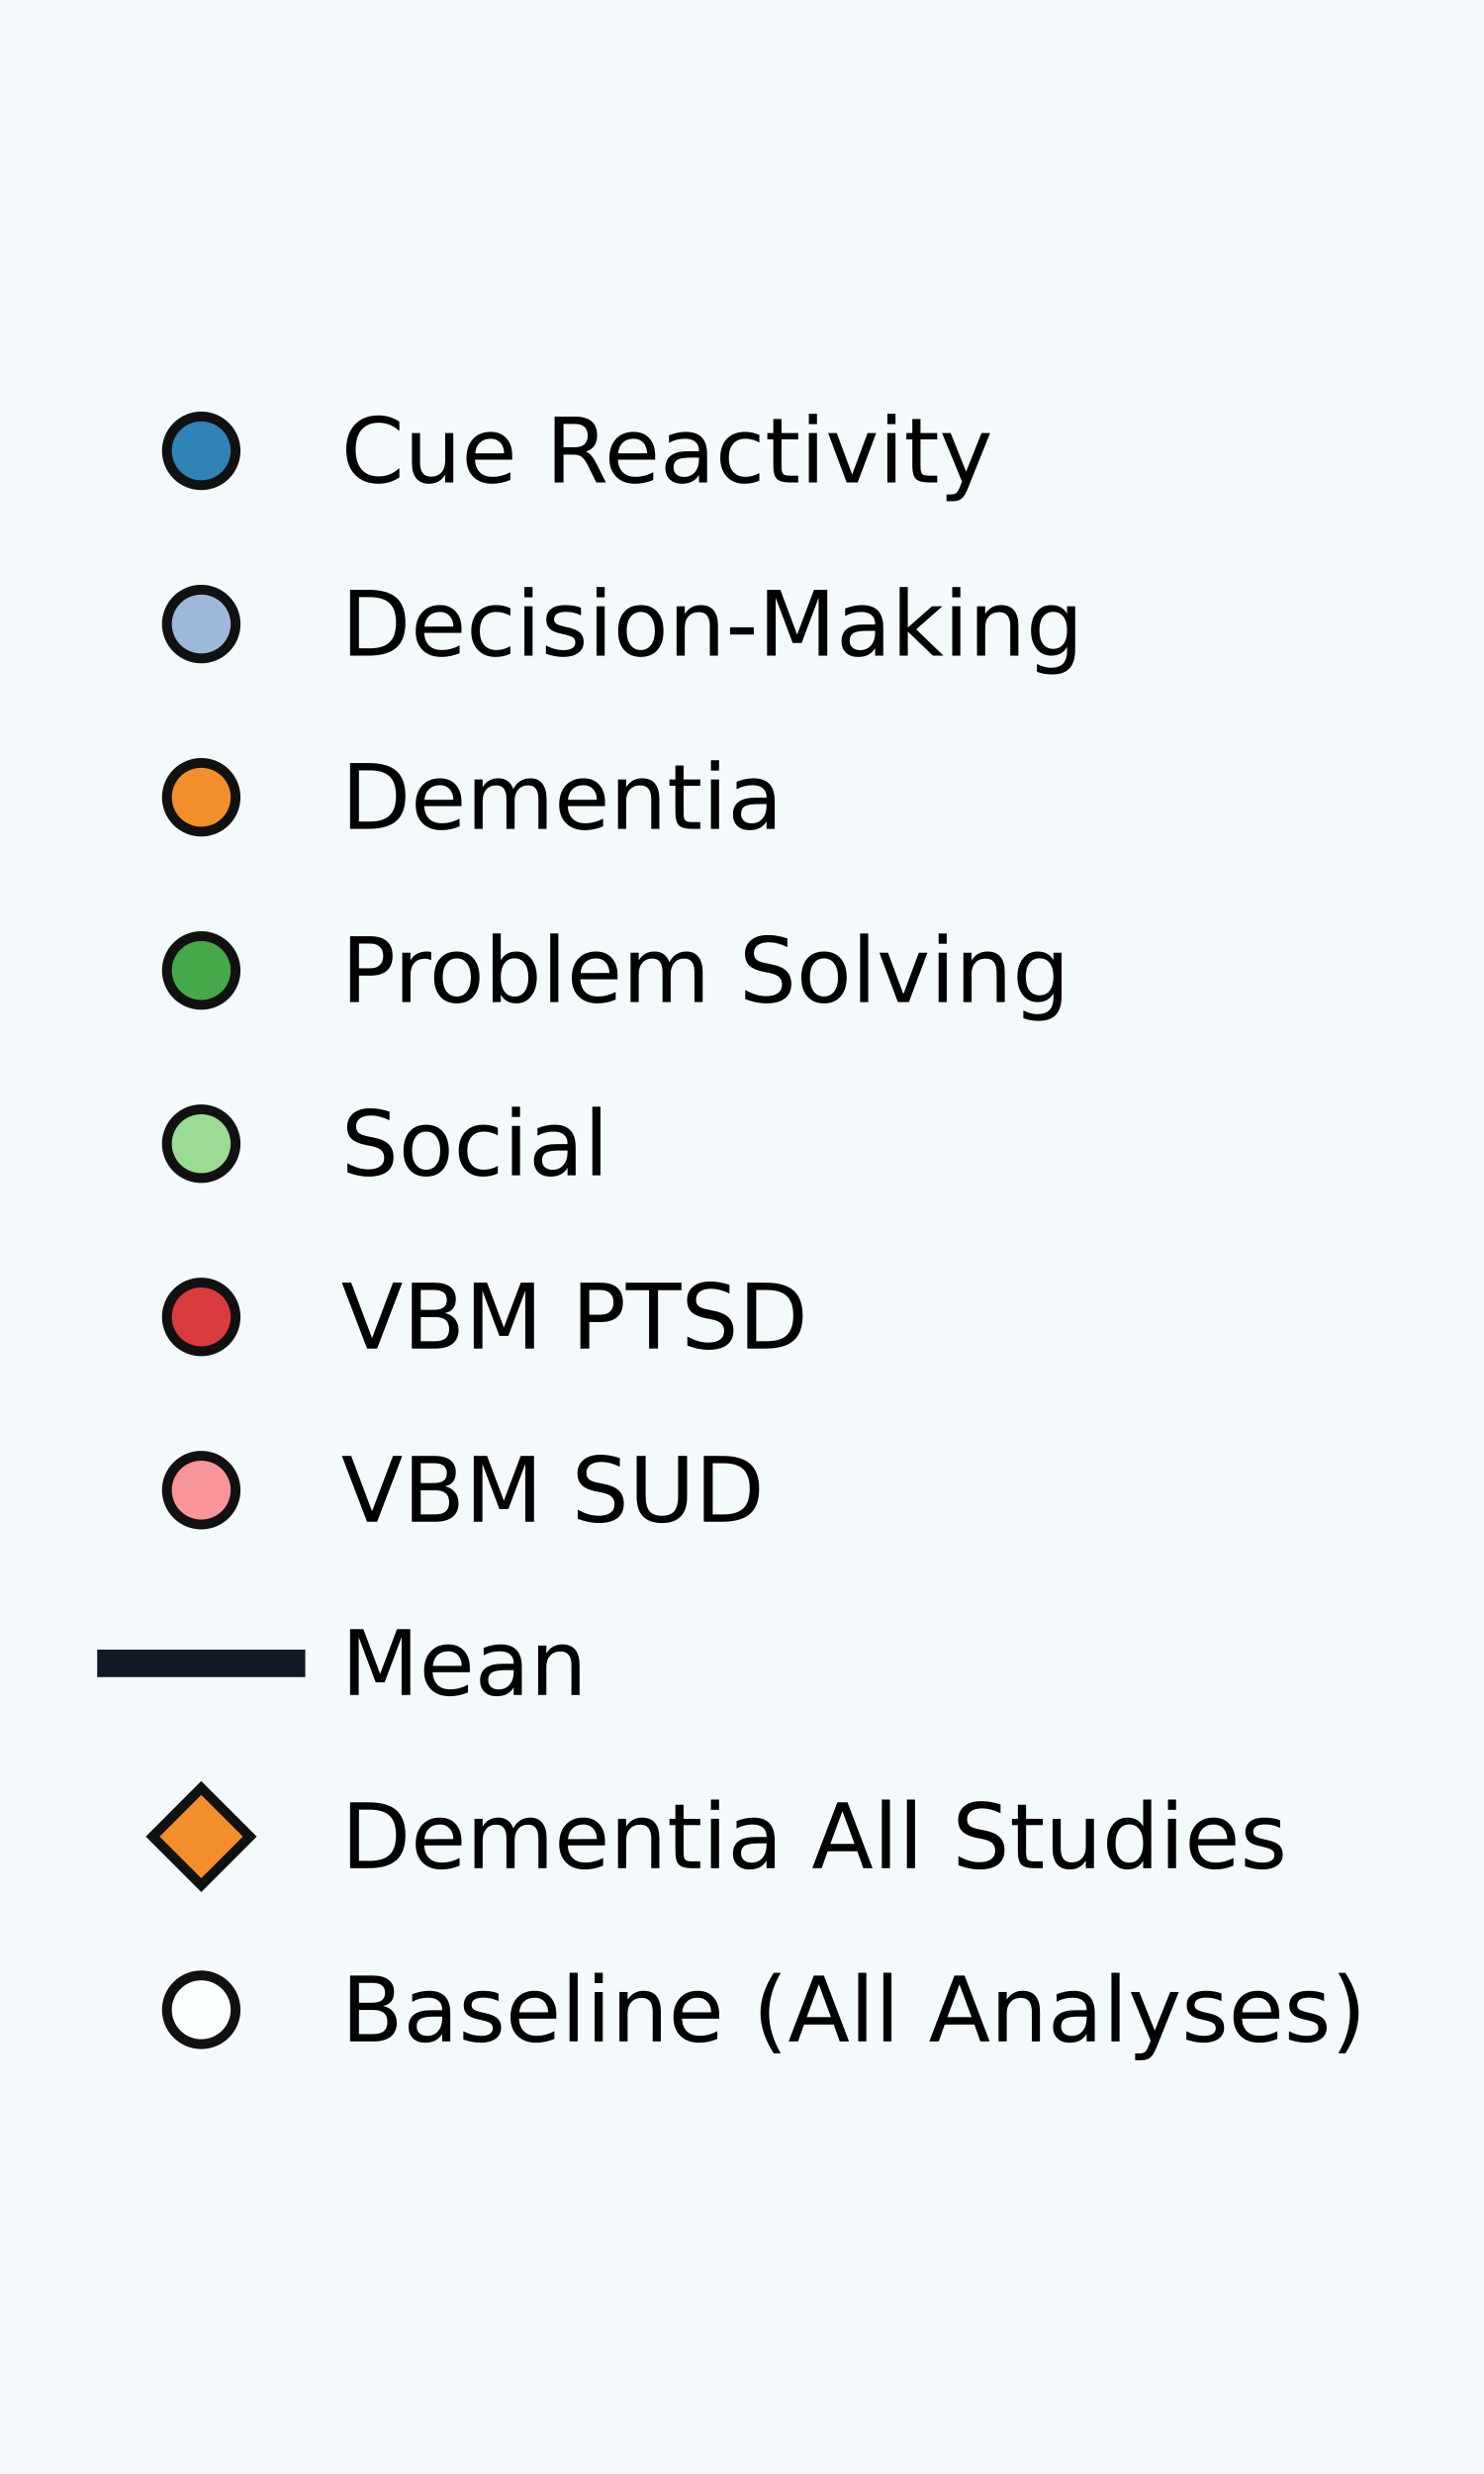
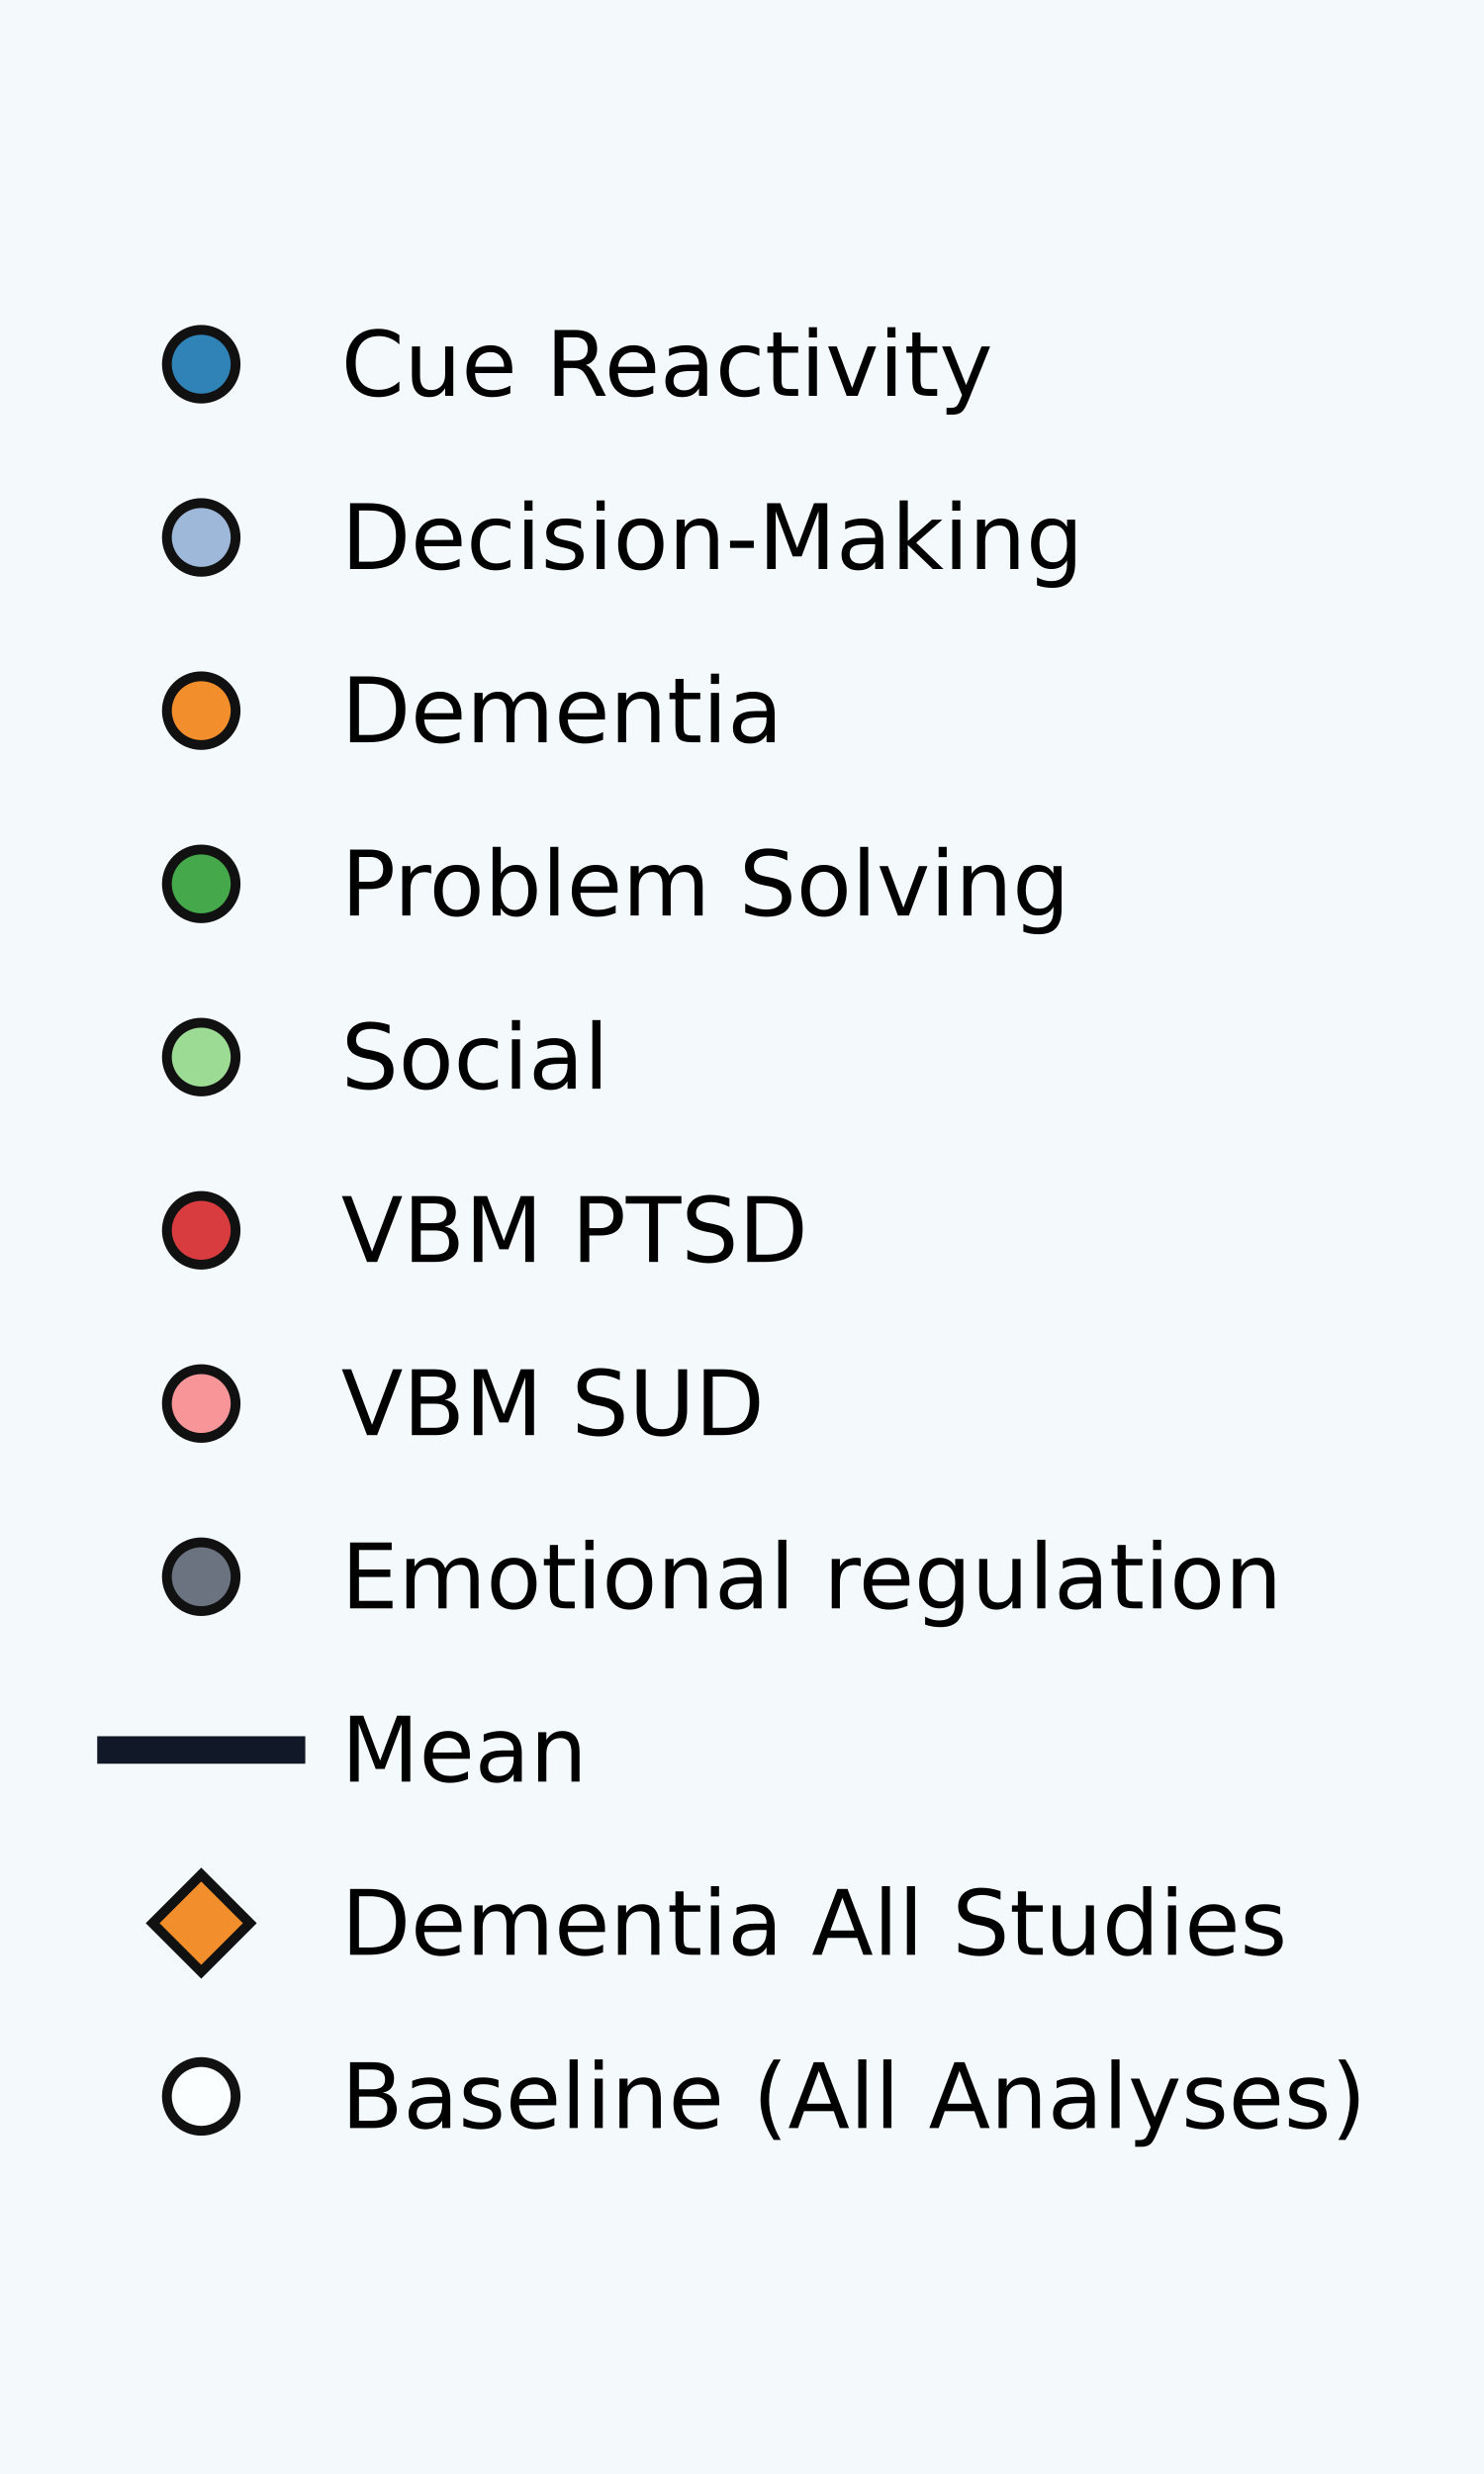
<svg xmlns="http://www.w3.org/2000/svg" xmlns:xlink="http://www.w3.org/1999/xlink" width="151.2pt" height="252pt" viewBox="0 0 151.2 252" version="1.1">
  <defs>
    <style type="text/css">*{stroke-linejoin: round; stroke-linecap: butt}</style>
  </defs>
  <g id="figure_1">
    <g id="patch_1">
      <path d="M 0 252  L 151.2 252  L 151.2 0  L 0 0  z " style="fill: #f4fafb" />
    </g>
    <g id="axes_1">
      <g id="legend_1">
        <g id="line2d_1">
          <defs>
-             <path id="m255abcc9d3" d="M 0 3.5  C 0.928 3.5 1.819 3.131 2.475 2.475  C 3.131 1.819 3.5 0.928 3.5 0  C 3.5 -0.928 3.131 -1.819 2.475 -2.475  C 1.819 -3.131 0.928 -3.5 0 -3.5  C -0.928 -3.5 -1.819 -3.131 -2.475 -2.475  C -3.131 -1.819 -3.5 -0.928 -3.5 0  C -3.5 0.928 -3.131 1.819 -2.475 2.475  C -1.819 3.131 -0.928 3.5 0 3.5  z " style="stroke: #111111" />
-           </defs>
-           <g>
-             <use xlink:href="#m255abcc9d3" x="20.504" y="45.921" style="fill: #2f83b7; stroke: #111111" />
+             <path id="m592600864d" d="M 0 3.5  C 0.928 3.5 1.819 3.131 2.475 2.475  C 3.131 1.819 3.5 0.928 3.5 0  C 3.5 -0.928 3.131 -1.819 2.475 -2.475  C 1.819 -3.131 0.928 -3.5 0 -3.5  C -0.928 -3.5 -1.819 -3.131 -2.475 -2.475  C -3.131 -1.819 -3.5 -0.928 -3.5 0  C -3.5 0.928 -3.131 1.819 -2.475 2.475  C -1.819 3.131 -0.928 3.5 0 3.5  z " style="stroke: #111111" />
+           </defs>
+           <g>
+             <use xlink:href="#m592600864d" x="20.504" y="37.099" style="fill: #2f83b7; stroke: #111111" />
          </g>
        </g>
        <g id="text_1">
-           <g transform="translate(34.764 49.14119) scale(0.092 -0.092)">
+           <g transform="translate(34.764 40.31925) scale(0.092 -0.092)">
            <defs>
              <path id="DejaVuSans-43" d="M 4122 4306  L 4122 3641  Q 3803 3938 3442 4084  Q 3081 4231 2675 4231  Q 1875 4231 1450 3742  Q 1025 3253 1025 2328  Q 1025 1406 1450 917  Q 1875 428 2675 428  Q 3081 428 3442 575  Q 3803 722 4122 1019  L 4122 359  Q 3791 134 3420 21  Q 3050 -91 2638 -91  Q 1578 -91 968 557  Q 359 1206 359 2328  Q 359 3453 968 4101  Q 1578 4750 2638 4750  Q 3056 4750 3426 4639  Q 3797 4528 4122 4306  z " transform="scale(0.015625)" />
              <path id="DejaVuSans-75" d="M 544 1381  L 544 3500  L 1119 3500  L 1119 1403  Q 1119 906 1312 657  Q 1506 409 1894 409  Q 2359 409 2629 706  Q 2900 1003 2900 1516  L 2900 3500  L 3475 3500  L 3475 0  L 2900 0  L 2900 538  Q 2691 219 2414 64  Q 2138 -91 1772 -91  Q 1169 -91 856 284  Q 544 659 544 1381  z M 1991 3584  L 1991 3584  z " transform="scale(0.015625)" />
              <path id="DejaVuSans-65" d="M 3597 1894  L 3597 1613  L 953 1613  Q 991 1019 1311 708  Q 1631 397 2203 397  Q 2534 397 2845 478  Q 3156 559 3463 722  L 3463 178  Q 3153 47 2828 -22  Q 2503 -91 2169 -91  Q 1331 -91 842 396  Q 353 884 353 1716  Q 353 2575 817 3079  Q 1281 3584 2069 3584  Q 2775 3584 3186 3129  Q 3597 2675 3597 1894  z M 3022 2063  Q 3016 2534 2758 2815  Q 2500 3097 2075 3097  Q 1594 3097 1305 2825  Q 1016 2553 972 2059  L 3022 2063  z " transform="scale(0.015625)" />
              <path id="DejaVuSans-20" transform="scale(0.015625)" />
              <path id="DejaVuSans-52" d="M 2841 2188  Q 3044 2119 3236 1894  Q 3428 1669 3622 1275  L 4263 0  L 3584 0  L 2988 1197  Q 2756 1666 2539 1819  Q 2322 1972 1947 1972  L 1259 1972  L 1259 0  L 628 0  L 628 4666  L 2053 4666  Q 2853 4666 3247 4331  Q 3641 3997 3641 3322  Q 3641 2881 3436 2590  Q 3231 2300 2841 2188  z M 1259 4147  L 1259 2491  L 2053 2491  Q 2509 2491 2742 2702  Q 2975 2913 2975 3322  Q 2975 3731 2742 3939  Q 2509 4147 2053 4147  L 1259 4147  z " transform="scale(0.015625)" />
              <path id="DejaVuSans-61" d="M 2194 1759  Q 1497 1759 1228 1600  Q 959 1441 959 1056  Q 959 750 1161 570  Q 1363 391 1709 391  Q 2188 391 2477 730  Q 2766 1069 2766 1631  L 2766 1759  L 2194 1759  z M 3341 1997  L 3341 0  L 2766 0  L 2766 531  Q 2569 213 2275 61  Q 1981 -91 1556 -91  Q 1019 -91 701 211  Q 384 513 384 1019  Q 384 1609 779 1909  Q 1175 2209 1959 2209  L 2766 2209  L 2766 2266  Q 2766 2663 2505 2880  Q 2244 3097 1772 3097  Q 1472 3097 1187 3025  Q 903 2953 641 2809  L 641 3341  Q 956 3463 1253 3523  Q 1550 3584 1831 3584  Q 2591 3584 2966 3190  Q 3341 2797 3341 1997  z " transform="scale(0.015625)" />
              <path id="DejaVuSans-63" d="M 3122 3366  L 3122 2828  Q 2878 2963 2633 3030  Q 2388 3097 2138 3097  Q 1578 3097 1268 2742  Q 959 2388 959 1747  Q 959 1106 1268 751  Q 1578 397 2138 397  Q 2388 397 2633 464  Q 2878 531 3122 666  L 3122 134  Q 2881 22 2623 -34  Q 2366 -91 2075 -91  Q 1284 -91 818 406  Q 353 903 353 1747  Q 353 2603 823 3093  Q 1294 3584 2113 3584  Q 2378 3584 2631 3529  Q 2884 3475 3122 3366  z " transform="scale(0.015625)" />
              <path id="DejaVuSans-74" d="M 1172 4494  L 1172 3500  L 2356 3500  L 2356 3053  L 1172 3053  L 1172 1153  Q 1172 725 1289 603  Q 1406 481 1766 481  L 2356 481  L 2356 0  L 1766 0  Q 1100 0 847 248  Q 594 497 594 1153  L 594 3053  L 172 3053  L 172 3500  L 594 3500  L 594 4494  L 1172 4494  z " transform="scale(0.015625)" />
              <path id="DejaVuSans-69" d="M 603 3500  L 1178 3500  L 1178 0  L 603 0  L 603 3500  z M 603 4863  L 1178 4863  L 1178 4134  L 603 4134  L 603 4863  z " transform="scale(0.015625)" />
              <path id="DejaVuSans-76" d="M 191 3500  L 800 3500  L 1894 563  L 2988 3500  L 3597 3500  L 2284 0  L 1503 0  L 191 3500  z " transform="scale(0.015625)" />
              <path id="DejaVuSans-79" d="M 2059 -325  Q 1816 -950 1584 -1140  Q 1353 -1331 966 -1331  L 506 -1331  L 506 -850  L 844 -850  Q 1081 -850 1212 -737  Q 1344 -625 1503 -206  L 1606 56  L 191 3500  L 800 3500  L 1894 763  L 2988 3500  L 3597 3500  L 2059 -325  z " transform="scale(0.015625)" />
            </defs>
            <use xlink:href="#DejaVuSans-43" />
            <use xlink:href="#DejaVuSans-75" transform="translate(69.82422 0)" />
            <use xlink:href="#DejaVuSans-65" transform="translate(133.2031 0)" />
            <use xlink:href="#DejaVuSans-20" transform="translate(194.7266 0)" />
            <use xlink:href="#DejaVuSans-52" transform="translate(226.5137 0)" />
            <use xlink:href="#DejaVuSans-65" transform="translate(291.4961 0)" />
            <use xlink:href="#DejaVuSans-61" transform="translate(353.0195 0)" />
            <use xlink:href="#DejaVuSans-63" transform="translate(414.2988 0)" />
            <use xlink:href="#DejaVuSans-74" transform="translate(469.2793 0)" />
            <use xlink:href="#DejaVuSans-69" transform="translate(508.4883 0)" />
            <use xlink:href="#DejaVuSans-76" transform="translate(536.2715 0)" />
            <use xlink:href="#DejaVuSans-69" transform="translate(595.4512 0)" />
            <use xlink:href="#DejaVuSans-74" transform="translate(623.2344 0)" />
            <use xlink:href="#DejaVuSans-79" transform="translate(662.4434 0)" />
          </g>
        </g>
        <g id="line2d_2">
          <defs>
-             <path id="m70b1047a6a" d="M 0 3.5  C 0.928 3.5 1.819 3.131 2.475 2.475  C 3.131 1.819 3.5 0.928 3.5 0  C 3.5 -0.928 3.131 -1.819 2.475 -2.475  C 1.819 -3.131 0.928 -3.5 0 -3.5  C -0.928 -3.5 -1.819 -3.131 -2.475 -2.475  C -3.131 -1.819 -3.5 -0.928 -3.5 0  C -3.5 0.928 -3.131 1.819 -2.475 2.475  C -1.819 3.131 -0.928 3.5 0 3.5  z " style="stroke: #111111" />
-           </defs>
-           <g>
-             <use xlink:href="#m70b1047a6a" x="20.504" y="63.565" style="fill: #9db8d9; stroke: #111111" />
+             <path id="m45b1812a7c" d="M 0 3.5  C 0.928 3.5 1.819 3.131 2.475 2.475  C 3.131 1.819 3.5 0.928 3.5 0  C 3.5 -0.928 3.131 -1.819 2.475 -2.475  C 1.819 -3.131 0.928 -3.5 0 -3.5  C -0.928 -3.5 -1.819 -3.131 -2.475 -2.475  C -3.131 -1.819 -3.5 -0.928 -3.5 0  C -3.5 0.928 -3.131 1.819 -2.475 2.475  C -1.819 3.131 -0.928 3.5 0 3.5  z " style="stroke: #111111" />
+           </defs>
+           <g>
+             <use xlink:href="#m45b1812a7c" x="20.504" y="54.743" style="fill: #9db8d9; stroke: #111111" />
          </g>
        </g>
        <g id="text_2">
-           <g transform="translate(34.764 66.78506) scale(0.092 -0.092)">
+           <g transform="translate(34.764 57.96312) scale(0.092 -0.092)">
            <defs>
              <path id="DejaVuSans-44" d="M 1259 4147  L 1259 519  L 2022 519  Q 2988 519 3436 956  Q 3884 1394 3884 2338  Q 3884 3275 3436 3711  Q 2988 4147 2022 4147  L 1259 4147  z M 628 4666  L 1925 4666  Q 3281 4666 3915 4102  Q 4550 3538 4550 2338  Q 4550 1131 3912 565  Q 3275 0 1925 0  L 628 0  L 628 4666  z " transform="scale(0.015625)" />
              <path id="DejaVuSans-73" d="M 2834 3397  L 2834 2853  Q 2591 2978 2328 3040  Q 2066 3103 1784 3103  Q 1356 3103 1142 2972  Q 928 2841 928 2578  Q 928 2378 1081 2264  Q 1234 2150 1697 2047  L 1894 2003  Q 2506 1872 2764 1633  Q 3022 1394 3022 966  Q 3022 478 2636 193  Q 2250 -91 1575 -91  Q 1294 -91 989 -36  Q 684 19 347 128  L 347 722  Q 666 556 975 473  Q 1284 391 1588 391  Q 1994 391 2212 530  Q 2431 669 2431 922  Q 2431 1156 2273 1281  Q 2116 1406 1581 1522  L 1381 1569  Q 847 1681 609 1914  Q 372 2147 372 2553  Q 372 3047 722 3315  Q 1072 3584 1716 3584  Q 2034 3584 2315 3537  Q 2597 3491 2834 3397  z " transform="scale(0.015625)" />
              <path id="DejaVuSans-6f" d="M 1959 3097  Q 1497 3097 1228 2736  Q 959 2375 959 1747  Q 959 1119 1226 758  Q 1494 397 1959 397  Q 2419 397 2687 759  Q 2956 1122 2956 1747  Q 2956 2369 2687 2733  Q 2419 3097 1959 3097  z M 1959 3584  Q 2709 3584 3137 3096  Q 3566 2609 3566 1747  Q 3566 888 3137 398  Q 2709 -91 1959 -91  Q 1206 -91 779 398  Q 353 888 353 1747  Q 353 2609 779 3096  Q 1206 3584 1959 3584  z " transform="scale(0.015625)" />
              <path id="DejaVuSans-6e" d="M 3513 2113  L 3513 0  L 2938 0  L 2938 2094  Q 2938 2591 2744 2837  Q 2550 3084 2163 3084  Q 1697 3084 1428 2787  Q 1159 2491 1159 1978  L 1159 0  L 581 0  L 581 3500  L 1159 3500  L 1159 2956  Q 1366 3272 1645 3428  Q 1925 3584 2291 3584  Q 2894 3584 3203 3211  Q 3513 2838 3513 2113  z " transform="scale(0.015625)" />
              <path id="DejaVuSans-2d" d="M 313 2009  L 1997 2009  L 1997 1497  L 313 1497  L 313 2009  z " transform="scale(0.015625)" />
              <path id="DejaVuSans-4d" d="M 628 4666  L 1569 4666  L 2759 1491  L 3956 4666  L 4897 4666  L 4897 0  L 4281 0  L 4281 4097  L 3078 897  L 2444 897  L 1241 4097  L 1241 0  L 628 0  L 628 4666  z " transform="scale(0.015625)" />
              <path id="DejaVuSans-6b" d="M 581 4863  L 1159 4863  L 1159 1991  L 2875 3500  L 3609 3500  L 1753 1863  L 3688 0  L 2938 0  L 1159 1709  L 1159 0  L 581 0  L 581 4863  z " transform="scale(0.015625)" />
              <path id="DejaVuSans-67" d="M 2906 1791  Q 2906 2416 2648 2759  Q 2391 3103 1925 3103  Q 1463 3103 1205 2759  Q 947 2416 947 1791  Q 947 1169 1205 825  Q 1463 481 1925 481  Q 2391 481 2648 825  Q 2906 1169 2906 1791  z M 3481 434  Q 3481 -459 3084 -895  Q 2688 -1331 1869 -1331  Q 1566 -1331 1297 -1286  Q 1028 -1241 775 -1147  L 775 -588  Q 1028 -725 1275 -790  Q 1522 -856 1778 -856  Q 2344 -856 2625 -561  Q 2906 -266 2906 331  L 2906 616  Q 2728 306 2450 153  Q 2172 0 1784 0  Q 1141 0 747 490  Q 353 981 353 1791  Q 353 2603 747 3093  Q 1141 3584 1784 3584  Q 2172 3584 2450 3431  Q 2728 3278 2906 2969  L 2906 3500  L 3481 3500  L 3481 434  z " transform="scale(0.015625)" />
            </defs>
            <use xlink:href="#DejaVuSans-44" />
            <use xlink:href="#DejaVuSans-65" transform="translate(77.00195 0)" />
            <use xlink:href="#DejaVuSans-63" transform="translate(138.5254 0)" />
            <use xlink:href="#DejaVuSans-69" transform="translate(193.5059 0)" />
            <use xlink:href="#DejaVuSans-73" transform="translate(221.2891 0)" />
            <use xlink:href="#DejaVuSans-69" transform="translate(273.3887 0)" />
            <use xlink:href="#DejaVuSans-6f" transform="translate(301.1719 0)" />
            <use xlink:href="#DejaVuSans-6e" transform="translate(362.3535 0)" />
            <use xlink:href="#DejaVuSans-2d" transform="translate(425.7324 0)" />
            <use xlink:href="#DejaVuSans-4d" transform="translate(461.8164 0)" />
            <use xlink:href="#DejaVuSans-61" transform="translate(548.0957 0)" />
            <use xlink:href="#DejaVuSans-6b" transform="translate(609.375 0)" />
            <use xlink:href="#DejaVuSans-69" transform="translate(667.2852 0)" />
            <use xlink:href="#DejaVuSans-6e" transform="translate(695.0684 0)" />
            <use xlink:href="#DejaVuSans-67" transform="translate(758.4473 0)" />
          </g>
        </g>
        <g id="line2d_3">
          <defs>
-             <path id="m18e663f5b2" d="M 0 3.5  C 0.928 3.5 1.819 3.131 2.475 2.475  C 3.131 1.819 3.5 0.928 3.5 0  C 3.5 -0.928 3.131 -1.819 2.475 -2.475  C 1.819 -3.131 0.928 -3.5 0 -3.5  C -0.928 -3.5 -1.819 -3.131 -2.475 -2.475  C -3.131 -1.819 -3.5 -0.928 -3.5 0  C -3.5 0.928 -3.131 1.819 -2.475 2.475  C -1.819 3.131 -0.928 3.5 0 3.5  z " style="stroke: #111111" />
-           </defs>
-           <g>
-             <use xlink:href="#m18e663f5b2" x="20.504" y="81.209" style="fill: #f28e2b; stroke: #111111" />
+             <path id="mb3b8d6cd24" d="M 0 3.5  C 0.928 3.5 1.819 3.131 2.475 2.475  C 3.131 1.819 3.5 0.928 3.5 0  C 3.5 -0.928 3.131 -1.819 2.475 -2.475  C 1.819 -3.131 0.928 -3.5 0 -3.5  C -0.928 -3.5 -1.819 -3.131 -2.475 -2.475  C -3.131 -1.819 -3.5 -0.928 -3.5 0  C -3.5 0.928 -3.131 1.819 -2.475 2.475  C -1.819 3.131 -0.928 3.5 0 3.5  z " style="stroke: #111111" />
+           </defs>
+           <g>
+             <use xlink:href="#mb3b8d6cd24" x="20.504" y="72.387" style="fill: #f28e2b; stroke: #111111" />
          </g>
        </g>
        <g id="text_3">
-           <g transform="translate(34.764 84.42894) scale(0.092 -0.092)">
+           <g transform="translate(34.764 75.607) scale(0.092 -0.092)">
            <defs>
              <path id="DejaVuSans-6d" d="M 3328 2828  Q 3544 3216 3844 3400  Q 4144 3584 4550 3584  Q 5097 3584 5394 3201  Q 5691 2819 5691 2113  L 5691 0  L 5113 0  L 5113 2094  Q 5113 2597 4934 2840  Q 4756 3084 4391 3084  Q 3944 3084 3684 2787  Q 3425 2491 3425 1978  L 3425 0  L 2847 0  L 2847 2094  Q 2847 2600 2669 2842  Q 2491 3084 2119 3084  Q 1678 3084 1418 2786  Q 1159 2488 1159 1978  L 1159 0  L 581 0  L 581 3500  L 1159 3500  L 1159 2956  Q 1356 3278 1631 3431  Q 1906 3584 2284 3584  Q 2666 3584 2933 3390  Q 3200 3197 3328 2828  z " transform="scale(0.015625)" />
            </defs>
            <use xlink:href="#DejaVuSans-44" />
            <use xlink:href="#DejaVuSans-65" transform="translate(77.00195 0)" />
            <use xlink:href="#DejaVuSans-6d" transform="translate(138.5254 0)" />
            <use xlink:href="#DejaVuSans-65" transform="translate(235.9375 0)" />
            <use xlink:href="#DejaVuSans-6e" transform="translate(297.4609 0)" />
            <use xlink:href="#DejaVuSans-74" transform="translate(360.8398 0)" />
            <use xlink:href="#DejaVuSans-69" transform="translate(400.0488 0)" />
            <use xlink:href="#DejaVuSans-61" transform="translate(427.832 0)" />
          </g>
        </g>
        <g id="line2d_4">
          <defs>
-             <path id="m6a33c8d701" d="M 0 3.5  C 0.928 3.5 1.819 3.131 2.475 2.475  C 3.131 1.819 3.5 0.928 3.5 0  C 3.5 -0.928 3.131 -1.819 2.475 -2.475  C 1.819 -3.131 0.928 -3.5 0 -3.5  C -0.928 -3.5 -1.819 -3.131 -2.475 -2.475  C -3.131 -1.819 -3.5 -0.928 -3.5 0  C -3.5 0.928 -3.131 1.819 -2.475 2.475  C -1.819 3.131 -0.928 3.5 0 3.5  z " style="stroke: #111111" />
-           </defs>
-           <g>
-             <use xlink:href="#m6a33c8d701" x="20.504" y="98.853" style="fill: #45a84a; stroke: #111111" />
+             <path id="m9b32a23441" d="M 0 3.5  C 0.928 3.5 1.819 3.131 2.475 2.475  C 3.131 1.819 3.5 0.928 3.5 0  C 3.5 -0.928 3.131 -1.819 2.475 -2.475  C 1.819 -3.131 0.928 -3.5 0 -3.5  C -0.928 -3.5 -1.819 -3.131 -2.475 -2.475  C -3.131 -1.819 -3.5 -0.928 -3.5 0  C -3.5 0.928 -3.131 1.819 -2.475 2.475  C -1.819 3.131 -0.928 3.5 0 3.5  z " style="stroke: #111111" />
+           </defs>
+           <g>
+             <use xlink:href="#m9b32a23441" x="20.504" y="90.031" style="fill: #45a84a; stroke: #111111" />
          </g>
        </g>
        <g id="text_4">
-           <g transform="translate(34.764 102.0728) scale(0.092 -0.092)">
+           <g transform="translate(34.764 93.25087) scale(0.092 -0.092)">
            <defs>
              <path id="DejaVuSans-50" d="M 1259 4147  L 1259 2394  L 2053 2394  Q 2494 2394 2734 2622  Q 2975 2850 2975 3272  Q 2975 3691 2734 3919  Q 2494 4147 2053 4147  L 1259 4147  z M 628 4666  L 2053 4666  Q 2838 4666 3239 4311  Q 3641 3956 3641 3272  Q 3641 2581 3239 2228  Q 2838 1875 2053 1875  L 1259 1875  L 1259 0  L 628 0  L 628 4666  z " transform="scale(0.015625)" />
              <path id="DejaVuSans-72" d="M 2631 2963  Q 2534 3019 2420 3045  Q 2306 3072 2169 3072  Q 1681 3072 1420 2755  Q 1159 2438 1159 1844  L 1159 0  L 581 0  L 581 3500  L 1159 3500  L 1159 2956  Q 1341 3275 1631 3429  Q 1922 3584 2338 3584  Q 2397 3584 2469 3576  Q 2541 3569 2628 3553  L 2631 2963  z " transform="scale(0.015625)" />
              <path id="DejaVuSans-62" d="M 3116 1747  Q 3116 2381 2855 2742  Q 2594 3103 2138 3103  Q 1681 3103 1420 2742  Q 1159 2381 1159 1747  Q 1159 1113 1420 752  Q 1681 391 2138 391  Q 2594 391 2855 752  Q 3116 1113 3116 1747  z M 1159 2969  Q 1341 3281 1617 3432  Q 1894 3584 2278 3584  Q 2916 3584 3314 3078  Q 3713 2572 3713 1747  Q 3713 922 3314 415  Q 2916 -91 2278 -91  Q 1894 -91 1617 61  Q 1341 213 1159 525  L 1159 0  L 581 0  L 581 4863  L 1159 4863  L 1159 2969  z " transform="scale(0.015625)" />
              <path id="DejaVuSans-6c" d="M 603 4863  L 1178 4863  L 1178 0  L 603 0  L 603 4863  z " transform="scale(0.015625)" />
              <path id="DejaVuSans-53" d="M 3425 4513  L 3425 3897  Q 3066 4069 2747 4153  Q 2428 4238 2131 4238  Q 1616 4238 1336 4038  Q 1056 3838 1056 3469  Q 1056 3159 1242 3001  Q 1428 2844 1947 2747  L 2328 2669  Q 3034 2534 3370 2195  Q 3706 1856 3706 1288  Q 3706 609 3251 259  Q 2797 -91 1919 -91  Q 1588 -91 1214 -16  Q 841 59 441 206  L 441 856  Q 825 641 1194 531  Q 1563 422 1919 422  Q 2459 422 2753 634  Q 3047 847 3047 1241  Q 3047 1584 2836 1778  Q 2625 1972 2144 2069  L 1759 2144  Q 1053 2284 737 2584  Q 422 2884 422 3419  Q 422 4038 858 4394  Q 1294 4750 2059 4750  Q 2388 4750 2728 4690  Q 3069 4631 3425 4513  z " transform="scale(0.015625)" />
            </defs>
            <use xlink:href="#DejaVuSans-50" />
            <use xlink:href="#DejaVuSans-72" transform="translate(58.55273 0)" />
            <use xlink:href="#DejaVuSans-6f" transform="translate(97.41602 0)" />
            <use xlink:href="#DejaVuSans-62" transform="translate(158.5977 0)" />
            <use xlink:href="#DejaVuSans-6c" transform="translate(222.0742 0)" />
            <use xlink:href="#DejaVuSans-65" transform="translate(249.8574 0)" />
            <use xlink:href="#DejaVuSans-6d" transform="translate(311.3809 0)" />
            <use xlink:href="#DejaVuSans-20" transform="translate(408.793 0)" />
            <use xlink:href="#DejaVuSans-53" transform="translate(440.5801 0)" />
            <use xlink:href="#DejaVuSans-6f" transform="translate(504.0566 0)" />
            <use xlink:href="#DejaVuSans-6c" transform="translate(565.2383 0)" />
            <use xlink:href="#DejaVuSans-76" transform="translate(593.0215 0)" />
            <use xlink:href="#DejaVuSans-69" transform="translate(652.2012 0)" />
            <use xlink:href="#DejaVuSans-6e" transform="translate(679.9844 0)" />
            <use xlink:href="#DejaVuSans-67" transform="translate(743.3633 0)" />
          </g>
        </g>
        <g id="line2d_5">
          <defs>
-             <path id="m34d67e127c" d="M 0 3.5  C 0.928 3.5 1.819 3.131 2.475 2.475  C 3.131 1.819 3.5 0.928 3.5 0  C 3.5 -0.928 3.131 -1.819 2.475 -2.475  C 1.819 -3.131 0.928 -3.5 0 -3.5  C -0.928 -3.5 -1.819 -3.131 -2.475 -2.475  C -3.131 -1.819 -3.5 -0.928 -3.5 0  C -3.5 0.928 -3.131 1.819 -2.475 2.475  C -1.819 3.131 -0.928 3.5 0 3.5  z " style="stroke: #111111" />
-           </defs>
-           <g>
-             <use xlink:href="#m34d67e127c" x="20.504" y="116.497" style="fill: #9cdb93; stroke: #111111" />
+             <path id="m7ab5a1ecd0" d="M 0 3.5  C 0.928 3.5 1.819 3.131 2.475 2.475  C 3.131 1.819 3.5 0.928 3.5 0  C 3.5 -0.928 3.131 -1.819 2.475 -2.475  C 1.819 -3.131 0.928 -3.5 0 -3.5  C -0.928 -3.5 -1.819 -3.131 -2.475 -2.475  C -3.131 -1.819 -3.5 -0.928 -3.5 0  C -3.5 0.928 -3.131 1.819 -2.475 2.475  C -1.819 3.131 -0.928 3.5 0 3.5  z " style="stroke: #111111" />
+           </defs>
+           <g>
+             <use xlink:href="#m7ab5a1ecd0" x="20.504" y="107.675" style="fill: #9cdb93; stroke: #111111" />
          </g>
        </g>
        <g id="text_5">
-           <g transform="translate(34.764 119.7167) scale(0.092 -0.092)">
+           <g transform="translate(34.764 110.8948) scale(0.092 -0.092)">
            <use xlink:href="#DejaVuSans-53" />
            <use xlink:href="#DejaVuSans-6f" transform="translate(63.47656 0)" />
            <use xlink:href="#DejaVuSans-63" transform="translate(124.6582 0)" />
            <use xlink:href="#DejaVuSans-69" transform="translate(179.6387 0)" />
            <use xlink:href="#DejaVuSans-61" transform="translate(207.4219 0)" />
            <use xlink:href="#DejaVuSans-6c" transform="translate(268.7012 0)" />
          </g>
        </g>
        <g id="line2d_6">
          <defs>
-             <path id="mecfaf6f6f0" d="M 0 3.5  C 0.928 3.5 1.819 3.131 2.475 2.475  C 3.131 1.819 3.5 0.928 3.5 0  C 3.5 -0.928 3.131 -1.819 2.475 -2.475  C 1.819 -3.131 0.928 -3.5 0 -3.5  C -0.928 -3.5 -1.819 -3.131 -2.475 -2.475  C -3.131 -1.819 -3.5 -0.928 -3.5 0  C -3.5 0.928 -3.131 1.819 -2.475 2.475  C -1.819 3.131 -0.928 3.5 0 3.5  z " style="stroke: #111111" />
-           </defs>
-           <g>
-             <use xlink:href="#mecfaf6f6f0" x="20.504" y="134.141" style="fill: #d83c3e; stroke: #111111" />
+             <path id="m8449fd511d" d="M 0 3.5  C 0.928 3.5 1.819 3.131 2.475 2.475  C 3.131 1.819 3.5 0.928 3.5 0  C 3.5 -0.928 3.131 -1.819 2.475 -2.475  C 1.819 -3.131 0.928 -3.5 0 -3.5  C -0.928 -3.5 -1.819 -3.131 -2.475 -2.475  C -3.131 -1.819 -3.5 -0.928 -3.5 0  C -3.5 0.928 -3.131 1.819 -2.475 2.475  C -1.819 3.131 -0.928 3.5 0 3.5  z " style="stroke: #111111" />
+           </defs>
+           <g>
+             <use xlink:href="#m8449fd511d" x="20.504" y="125.319" style="fill: #d83c3e; stroke: #111111" />
          </g>
        </g>
        <g id="text_6">
-           <g transform="translate(34.764 137.3606) scale(0.092 -0.092)">
+           <g transform="translate(34.764 128.5386) scale(0.092 -0.092)">
            <defs>
              <path id="DejaVuSans-56" d="M 1831 0  L 50 4666  L 709 4666  L 2188 738  L 3669 4666  L 4325 4666  L 2547 0  L 1831 0  z " transform="scale(0.015625)" />
              <path id="DejaVuSans-42" d="M 1259 2228  L 1259 519  L 2272 519  Q 2781 519 3026 730  Q 3272 941 3272 1375  Q 3272 1813 3026 2020  Q 2781 2228 2272 2228  L 1259 2228  z M 1259 4147  L 1259 2741  L 2194 2741  Q 2656 2741 2882 2914  Q 3109 3088 3109 3444  Q 3109 3797 2882 3972  Q 2656 4147 2194 4147  L 1259 4147  z M 628 4666  L 2241 4666  Q 2963 4666 3353 4366  Q 3744 4066 3744 3513  Q 3744 3084 3544 2831  Q 3344 2578 2956 2516  Q 3422 2416 3680 2098  Q 3938 1781 3938 1306  Q 3938 681 3513 340  Q 3088 0 2303 0  L 628 0  L 628 4666  z " transform="scale(0.015625)" />
              <path id="DejaVuSans-54" d="M -19 4666  L 3928 4666  L 3928 4134  L 2272 4134  L 2272 0  L 1638 0  L 1638 4134  L -19 4134  L -19 4666  z " transform="scale(0.015625)" />
            </defs>
            <use xlink:href="#DejaVuSans-56" />
            <use xlink:href="#DejaVuSans-42" transform="translate(68.4082 0)" />
            <use xlink:href="#DejaVuSans-4d" transform="translate(137.0117 0)" />
            <use xlink:href="#DejaVuSans-20" transform="translate(223.291 0)" />
            <use xlink:href="#DejaVuSans-50" transform="translate(255.0781 0)" />
            <use xlink:href="#DejaVuSans-54" transform="translate(315.3809 0)" />
            <use xlink:href="#DejaVuSans-53" transform="translate(376.4648 0)" />
            <use xlink:href="#DejaVuSans-44" transform="translate(439.9414 0)" />
          </g>
        </g>
        <g id="line2d_7">
          <defs>
-             <path id="m7cb2a9fd90" d="M 0 3.5  C 0.928 3.5 1.819 3.131 2.475 2.475  C 3.131 1.819 3.5 0.928 3.5 0  C 3.5 -0.928 3.131 -1.819 2.475 -2.475  C 1.819 -3.131 0.928 -3.5 0 -3.5  C -0.928 -3.5 -1.819 -3.131 -2.475 -2.475  C -3.131 -1.819 -3.5 -0.928 -3.5 0  C -3.5 0.928 -3.131 1.819 -2.475 2.475  C -1.819 3.131 -0.928 3.5 0 3.5  z " style="stroke: #111111" />
-           </defs>
-           <g>
-             <use xlink:href="#m7cb2a9fd90" x="20.504" y="151.784" style="fill: #f79599; stroke: #111111" />
+             <path id="m39093aee53" d="M 0 3.5  C 0.928 3.5 1.819 3.131 2.475 2.475  C 3.131 1.819 3.5 0.928 3.5 0  C 3.5 -0.928 3.131 -1.819 2.475 -2.475  C 1.819 -3.131 0.928 -3.5 0 -3.5  C -0.928 -3.5 -1.819 -3.131 -2.475 -2.475  C -3.131 -1.819 -3.5 -0.928 -3.5 0  C -3.5 0.928 -3.131 1.819 -2.475 2.475  C -1.819 3.131 -0.928 3.5 0 3.5  z " style="stroke: #111111" />
+           </defs>
+           <g>
+             <use xlink:href="#m39093aee53" x="20.504" y="142.963" style="fill: #f79599; stroke: #111111" />
          </g>
        </g>
        <g id="text_7">
-           <g transform="translate(34.764 155.0044) scale(0.092 -0.092)">
+           <g transform="translate(34.764 146.1825) scale(0.092 -0.092)">
            <defs>
              <path id="DejaVuSans-55" d="M 556 4666  L 1191 4666  L 1191 1831  Q 1191 1081 1462 751  Q 1734 422 2344 422  Q 2950 422 3222 751  Q 3494 1081 3494 1831  L 3494 4666  L 4128 4666  L 4128 1753  Q 4128 841 3676 375  Q 3225 -91 2344 -91  Q 1459 -91 1007 375  Q 556 841 556 1753  L 556 4666  z " transform="scale(0.015625)" />
            </defs>
            <use xlink:href="#DejaVuSans-56" />
            <use xlink:href="#DejaVuSans-42" transform="translate(68.4082 0)" />
            <use xlink:href="#DejaVuSans-4d" transform="translate(137.0117 0)" />
            <use xlink:href="#DejaVuSans-20" transform="translate(223.291 0)" />
            <use xlink:href="#DejaVuSans-53" transform="translate(255.0781 0)" />
            <use xlink:href="#DejaVuSans-55" transform="translate(318.5547 0)" />
            <use xlink:href="#DejaVuSans-44" transform="translate(391.748 0)" />
          </g>
        </g>
        <g id="line2d_8">
-           <path d="M 11.304 169.428  L 20.504 169.428  L 29.704 169.428  " style="fill: none; stroke: #111827; stroke-width: 2.8; stroke-linecap: square" />
+           <defs>
+             <path id="mbea63ee2fb" d="M 0 3.5  C 0.928 3.5 1.819 3.131 2.475 2.475  C 3.131 1.819 3.5 0.928 3.5 0  C 3.5 -0.928 3.131 -1.819 2.475 -2.475  C 1.819 -3.131 0.928 -3.5 0 -3.5  C -0.928 -3.5 -1.819 -3.131 -2.475 -2.475  C -3.131 -1.819 -3.5 -0.928 -3.5 0  C -3.5 0.928 -3.131 1.819 -2.475 2.475  C -1.819 3.131 -0.928 3.5 0 3.5  z " style="stroke: #111111" />
+           </defs>
+           <g>
+             <use xlink:href="#mbea63ee2fb" x="20.504" y="160.606" style="fill: #6b7280; stroke: #111111" />
+           </g>
        </g>
        <g id="text_8">
-           <g transform="translate(34.764 172.6483) scale(0.092 -0.092)">
+           <g transform="translate(34.764 163.8264) scale(0.092 -0.092)">
+             <defs>
+               <path id="DejaVuSans-45" d="M 628 4666  L 3578 4666  L 3578 4134  L 1259 4134  L 1259 2753  L 3481 2753  L 3481 2222  L 1259 2222  L 1259 531  L 3634 531  L 3634 0  L 628 0  L 628 4666  z " transform="scale(0.015625)" />
+             </defs>
+             <use xlink:href="#DejaVuSans-45" />
+             <use xlink:href="#DejaVuSans-6d" transform="translate(63.18359 0)" />
+             <use xlink:href="#DejaVuSans-6f" transform="translate(160.5957 0)" />
+             <use xlink:href="#DejaVuSans-74" transform="translate(221.7773 0)" />
+             <use xlink:href="#DejaVuSans-69" transform="translate(260.9863 0)" />
+             <use xlink:href="#DejaVuSans-6f" transform="translate(288.7695 0)" />
+             <use xlink:href="#DejaVuSans-6e" transform="translate(349.9512 0)" />
+             <use xlink:href="#DejaVuSans-61" transform="translate(413.3301 0)" />
+             <use xlink:href="#DejaVuSans-6c" transform="translate(474.6094 0)" />
+             <use xlink:href="#DejaVuSans-20" transform="translate(502.3926 0)" />
+             <use xlink:href="#DejaVuSans-72" transform="translate(534.1797 0)" />
+             <use xlink:href="#DejaVuSans-65" transform="translate(573.043 0)" />
+             <use xlink:href="#DejaVuSans-67" transform="translate(634.5664 0)" />
+             <use xlink:href="#DejaVuSans-75" transform="translate(698.043 0)" />
+             <use xlink:href="#DejaVuSans-6c" transform="translate(761.4219 0)" />
+             <use xlink:href="#DejaVuSans-61" transform="translate(789.2051 0)" />
+             <use xlink:href="#DejaVuSans-74" transform="translate(850.4844 0)" />
+             <use xlink:href="#DejaVuSans-69" transform="translate(889.6934 0)" />
+             <use xlink:href="#DejaVuSans-6f" transform="translate(917.4766 0)" />
+             <use xlink:href="#DejaVuSans-6e" transform="translate(978.6582 0)" />
+           </g>
+         </g>
+         <g id="line2d_9">
+           <path d="M 11.304 178.25  L 20.504 178.25  L 29.704 178.25  " style="fill: none; stroke: #111827; stroke-width: 2.8; stroke-linecap: square" />
+         </g>
+         <g id="text_9">
+           <g transform="translate(34.764 181.4702) scale(0.092 -0.092)">
            <use xlink:href="#DejaVuSans-4d" />
            <use xlink:href="#DejaVuSans-65" transform="translate(86.2793 0)" />
            <use xlink:href="#DejaVuSans-61" transform="translate(147.8027 0)" />
            <use xlink:href="#DejaVuSans-6e" transform="translate(209.082 0)" />
          </g>
        </g>
-         <g id="line2d_9">
-           <defs>
-             <path id="m87892b2173" d="M -0 4.95  L 4.95 0  L 0 -4.95  L -4.95 -0  z " style="stroke: #111111; stroke-linejoin: miter" />
-           </defs>
-           <g>
-             <use xlink:href="#m87892b2173" x="20.504" y="187.072" style="fill: #f28e2b; stroke: #111111; stroke-linejoin: miter" />
-           </g>
-         </g>
-         <g id="text_9">
-           <g transform="translate(34.764 190.2922) scale(0.092 -0.092)">
+         <g id="line2d_10">
+           <defs>
+             <path id="ma0b083f49b" d="M -0 4.95  L 4.95 0  L 0 -4.95  L -4.95 -0  z " style="stroke: #111111; stroke-linejoin: miter" />
+           </defs>
+           <g>
+             <use xlink:href="#ma0b083f49b" x="20.504" y="195.894" style="fill: #f28e2b; stroke: #111111; stroke-linejoin: miter" />
+           </g>
+         </g>
+         <g id="text_10">
+           <g transform="translate(34.764 199.1141) scale(0.092 -0.092)">
            <defs>
              <path id="DejaVuSans-41" d="M 2188 4044  L 1331 1722  L 3047 1722  L 2188 4044  z M 1831 4666  L 2547 4666  L 4325 0  L 3669 0  L 3244 1197  L 1141 1197  L 716 0  L 50 0  L 1831 4666  z " transform="scale(0.015625)" />
              <path id="DejaVuSans-64" d="M 2906 2969  L 2906 4863  L 3481 4863  L 3481 0  L 2906 0  L 2906 525  Q 2725 213 2448 61  Q 2172 -91 1784 -91  Q 1150 -91 751 415  Q 353 922 353 1747  Q 353 2572 751 3078  Q 1150 3584 1784 3584  Q 2172 3584 2448 3432  Q 2725 3281 2906 2969  z M 947 1747  Q 947 1113 1208 752  Q 1469 391 1925 391  Q 2381 391 2643 752  Q 2906 1113 2906 1747  Q 2906 2381 2643 2742  Q 2381 3103 1925 3103  Q 1469 3103 1208 2742  Q 947 2381 947 1747  z " transform="scale(0.015625)" />
            </defs>
            <use xlink:href="#DejaVuSans-44" />
            <use xlink:href="#DejaVuSans-65" transform="translate(77.00195 0)" />
            <use xlink:href="#DejaVuSans-6d" transform="translate(138.5254 0)" />
            <use xlink:href="#DejaVuSans-65" transform="translate(235.9375 0)" />
            <use xlink:href="#DejaVuSans-6e" transform="translate(297.4609 0)" />
            <use xlink:href="#DejaVuSans-74" transform="translate(360.8398 0)" />
            <use xlink:href="#DejaVuSans-69" transform="translate(400.0488 0)" />
            <use xlink:href="#DejaVuSans-61" transform="translate(427.832 0)" />
            <use xlink:href="#DejaVuSans-20" transform="translate(489.1113 0)" />
            <use xlink:href="#DejaVuSans-41" transform="translate(520.8984 0)" />
            <use xlink:href="#DejaVuSans-6c" transform="translate(589.3066 0)" />
            <use xlink:href="#DejaVuSans-6c" transform="translate(617.0898 0)" />
            <use xlink:href="#DejaVuSans-20" transform="translate(644.873 0)" />
            <use xlink:href="#DejaVuSans-53" transform="translate(676.6602 0)" />
            <use xlink:href="#DejaVuSans-74" transform="translate(740.1367 0)" />
            <use xlink:href="#DejaVuSans-75" transform="translate(779.3457 0)" />
            <use xlink:href="#DejaVuSans-64" transform="translate(842.7246 0)" />
            <use xlink:href="#DejaVuSans-69" transform="translate(906.2012 0)" />
            <use xlink:href="#DejaVuSans-65" transform="translate(933.9844 0)" />
            <use xlink:href="#DejaVuSans-73" transform="translate(995.5078 0)" />
          </g>
        </g>
-         <g id="line2d_10">
-           <defs>
-             <path id="mda3056ee92" d="M 0 3.5  C 0.928 3.5 1.819 3.131 2.475 2.475  C 3.131 1.819 3.5 0.928 3.5 0  C 3.5 -0.928 3.131 -1.819 2.475 -2.475  C 1.819 -3.131 0.928 -3.5 0 -3.5  C -0.928 -3.5 -1.819 -3.131 -2.475 -2.475  C -3.131 -1.819 -3.5 -0.928 -3.5 0  C -3.5 0.928 -3.131 1.819 -2.475 2.475  C -1.819 3.131 -0.928 3.5 0 3.5  z " style="stroke: #111111" />
-           </defs>
-           <g>
-             <use xlink:href="#mda3056ee92" x="20.504" y="204.716" style="fill: #fbfefe; stroke: #111111" />
-           </g>
-         </g>
-         <g id="text_10">
-           <g transform="translate(34.764 207.9361) scale(0.092 -0.092)">
+         <g id="line2d_11">
+           <defs>
+             <path id="m7f7480e085" d="M 0 3.5  C 0.928 3.5 1.819 3.131 2.475 2.475  C 3.131 1.819 3.5 0.928 3.5 0  C 3.5 -0.928 3.131 -1.819 2.475 -2.475  C 1.819 -3.131 0.928 -3.5 0 -3.5  C -0.928 -3.5 -1.819 -3.131 -2.475 -2.475  C -3.131 -1.819 -3.5 -0.928 -3.5 0  C -3.5 0.928 -3.131 1.819 -2.475 2.475  C -1.819 3.131 -0.928 3.5 0 3.5  z " style="stroke: #111111" />
+           </defs>
+           <g>
+             <use xlink:href="#m7f7480e085" x="20.504" y="213.538" style="fill: #fbfefe; stroke: #111111" />
+           </g>
+         </g>
+         <g id="text_11">
+           <g transform="translate(34.764 216.758) scale(0.092 -0.092)">
            <defs>
              <path id="DejaVuSans-28" d="M 1984 4856  Q 1566 4138 1362 3434  Q 1159 2731 1159 2009  Q 1159 1288 1364 580  Q 1569 -128 1984 -844  L 1484 -844  Q 1016 -109 783 600  Q 550 1309 550 2009  Q 550 2706 781 3412  Q 1013 4119 1484 4856  L 1984 4856  z " transform="scale(0.015625)" />
              <path id="DejaVuSans-29" d="M 513 4856  L 1013 4856  Q 1481 4119 1714 3412  Q 1947 2706 1947 2009  Q 1947 1309 1714 600  Q 1481 -109 1013 -844  L 513 -844  Q 928 -128 1133 580  Q 1338 1288 1338 2009  Q 1338 2731 1133 3434  Q 928 4138 513 4856  z " transform="scale(0.015625)" />
            </defs>
            <use xlink:href="#DejaVuSans-42" />
            <use xlink:href="#DejaVuSans-61" transform="translate(68.60352 0)" />
            <use xlink:href="#DejaVuSans-73" transform="translate(129.8828 0)" />
            <use xlink:href="#DejaVuSans-65" transform="translate(181.9824 0)" />
            <use xlink:href="#DejaVuSans-6c" transform="translate(243.5059 0)" />
            <use xlink:href="#DejaVuSans-69" transform="translate(271.2891 0)" />
            <use xlink:href="#DejaVuSans-6e" transform="translate(299.0723 0)" />
            <use xlink:href="#DejaVuSans-65" transform="translate(362.4512 0)" />
            <use xlink:href="#DejaVuSans-20" transform="translate(423.9746 0)" />
            <use xlink:href="#DejaVuSans-28" transform="translate(455.7617 0)" />
            <use xlink:href="#DejaVuSans-41" transform="translate(494.7754 0)" />
            <use xlink:href="#DejaVuSans-6c" transform="translate(563.1836 0)" />
            <use xlink:href="#DejaVuSans-6c" transform="translate(590.9668 0)" />
            <use xlink:href="#DejaVuSans-20" transform="translate(618.75 0)" />
            <use xlink:href="#DejaVuSans-41" transform="translate(650.5371 0)" />
            <use xlink:href="#DejaVuSans-6e" transform="translate(718.9453 0)" />
            <use xlink:href="#DejaVuSans-61" transform="translate(782.3242 0)" />
            <use xlink:href="#DejaVuSans-6c" transform="translate(843.6035 0)" />
            <use xlink:href="#DejaVuSans-79" transform="translate(871.3867 0)" />
            <use xlink:href="#DejaVuSans-73" transform="translate(930.5664 0)" />
            <use xlink:href="#DejaVuSans-65" transform="translate(982.666 0)" />
            <use xlink:href="#DejaVuSans-73" transform="translate(1044.189 0)" />
            <use xlink:href="#DejaVuSans-29" transform="translate(1096.289 0)" />
          </g>
        </g>
      </g>
    </g>
  </g>
</svg>
